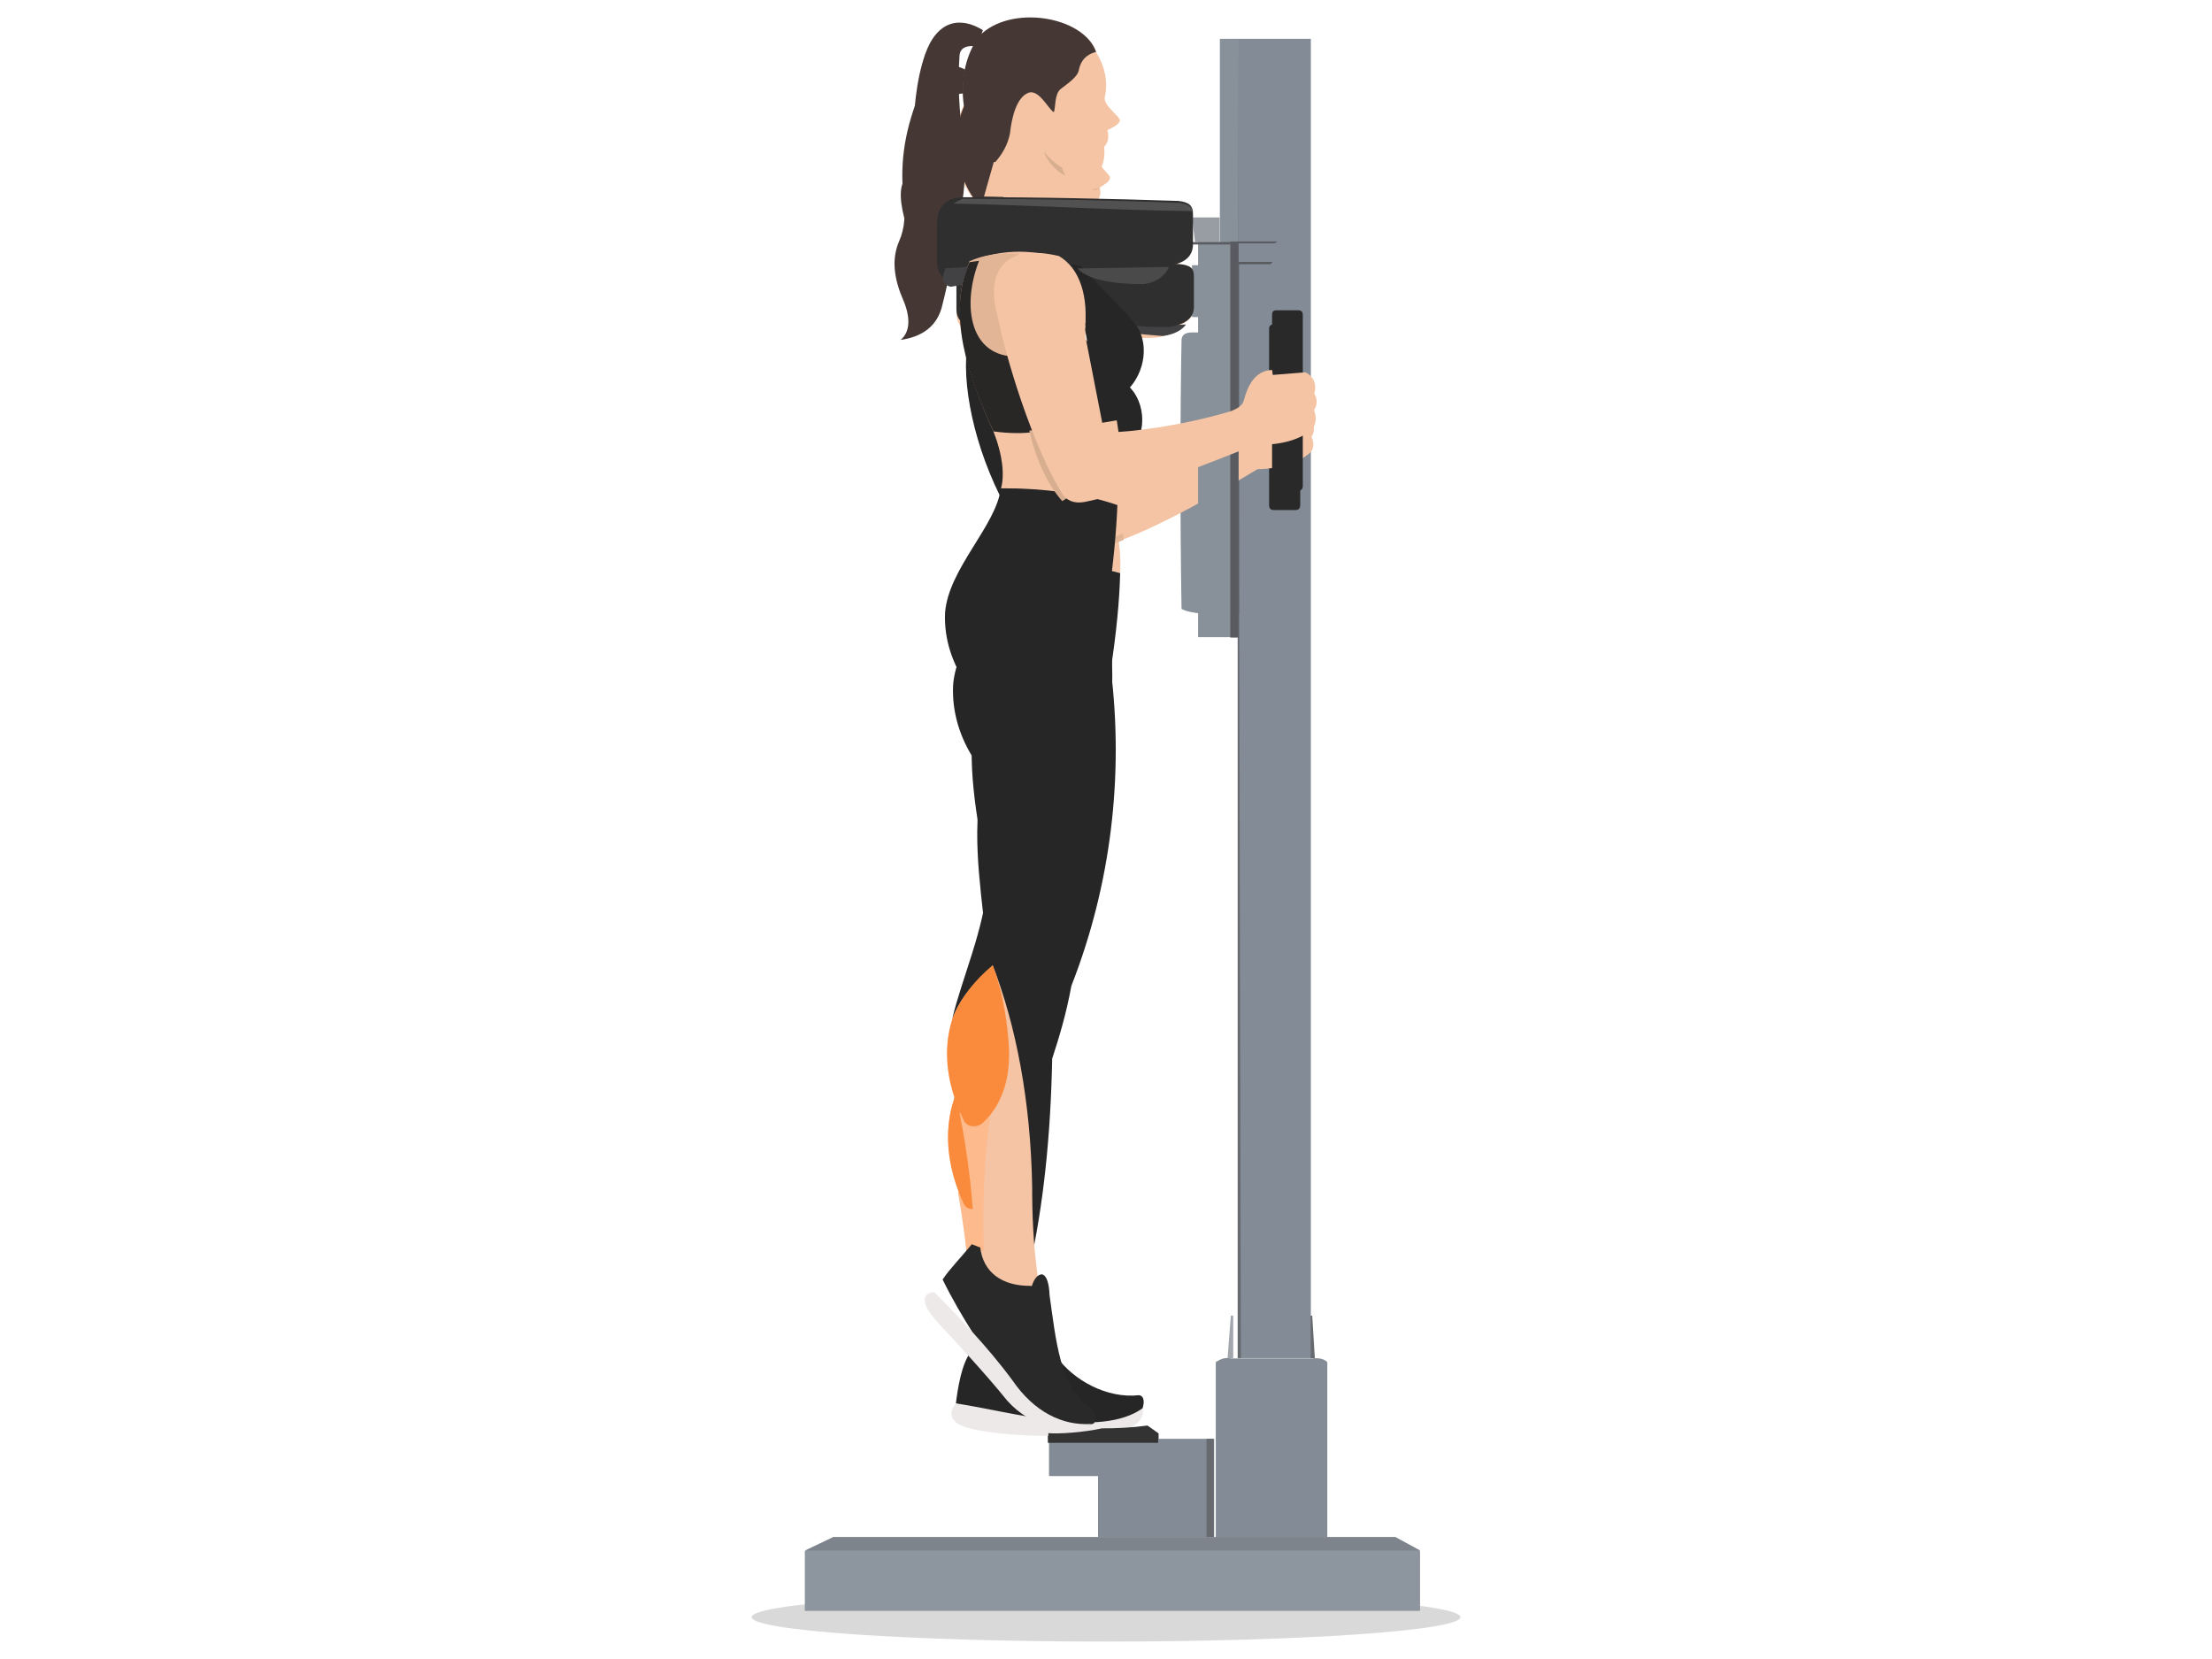
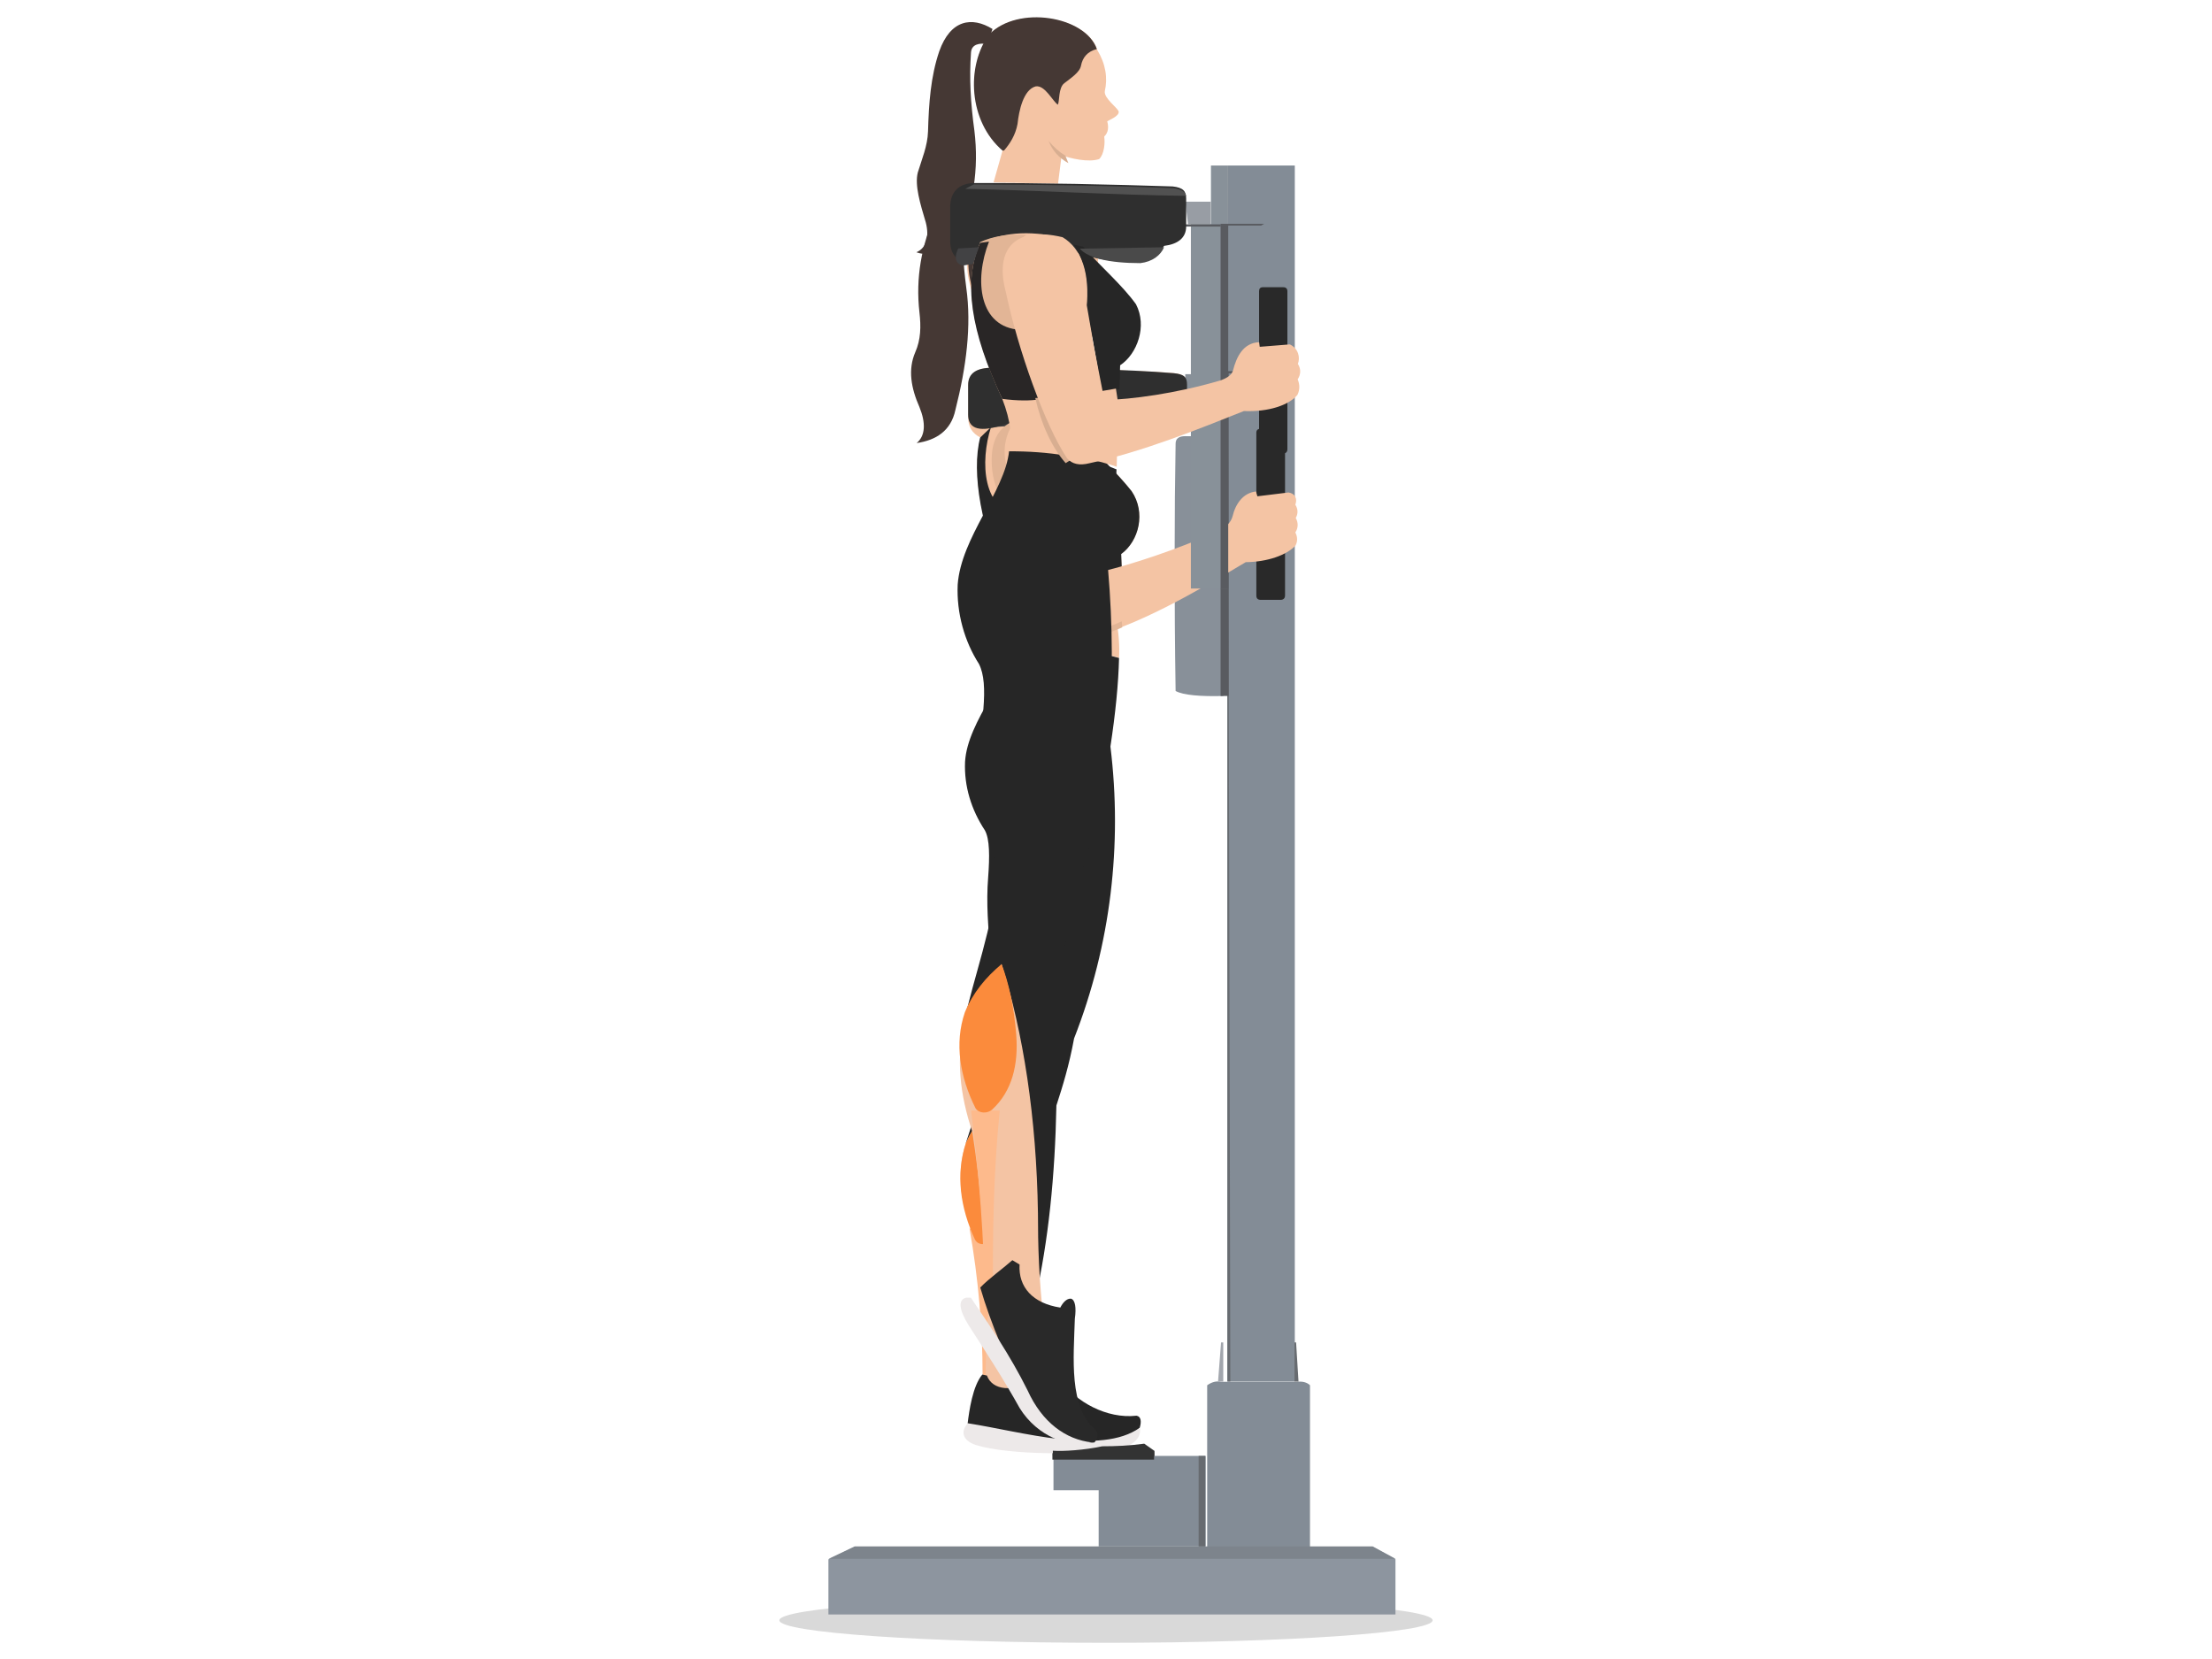
- <svg xmlns="http://www.w3.org/2000/svg" viewBox="131.42 4.23 380.76 285.57" fill="none" role="img" aria-label="Calf Raise in Piedi (profilo)">
+ <svg xmlns="http://www.w3.org/2000/svg" viewBox="115.25 -20 413.1 309.8" fill="none" role="img" aria-label="Calf Raise in Piedi (profilo)">
  <style>
.fr{animation:3.2s ease-in-out infinite}
#f-giu{animation-name:giu} #f-su{animation-name:su}
@keyframes giu{0%,30%{opacity:1}45%,80%{opacity:0}95%,100%{opacity:1}}
@keyframes su{0%,30%{opacity:0}45%,80%{opacity:1}95%,100%{opacity:0}}
@media (prefers-reduced-motion:reduce){.fr{animation:none}#f-su{opacity:0}}
</style>
  <ellipse cx="321.8" cy="282.6" rx="61" ry="4.2" fill="#000" fill-opacity=".15" />
  <path d="m344.5 10.91h12.56v227.1h-12.56v-227.1z" fill="#838C96" />
  <path d="m340.7 238.7c0.9-0.637 1.762-0.825 2.588-0.637h14.02c1.2-0.15 2.062 0.113 2.588 0.637v30.15h-19.2v-30.15z" fill="#838C96" />
  <path d="m312 251.9h28.42v16.91h-19.99v-10.5h-8.438v-6.412z" fill="#838C96" />
  <path d="m339.1 251.9h1.238v16.91h-1.238v-16.91z" fill="#676B70" />
  <path d="m270 271.2 4.875-2.325h96.71l4.275 2.325v10.31h-105.9v-10.31z" fill="#8D959F" />
  <path d="m274.9 268.8h96.71l4.275 2.325h-105.9l4.875-2.325z" fill="#7D848C" />
  <path d="m311.8 250h17.06l1.912 1.237v1.35h-18.98v-2.587z" fill="#333" />
  <path d="m344.5 10.91h-0.037v227.1h0.562l-0.525-227.1z" fill="#676B70" />
  <path d="m343.7 230.7h-0.412l-0.562 7.312h0.975v-7.312z" fill="#A2A6AD" />
  <path d="m357.3 230.7h-0.3v7.312h0.75l-0.45-7.312z" fill="#676B70" />
  <g id="f-giu" class="fr">
    <path d="m304.7 99.9c0.15-4.125-0.263-7.725-1.125-10.39-5.025-10.24-6.9-21.3-5.212-27.79-1.612-0.825-2.288-2.062-2.288-3.638v-6.188c0-2.25 1.8-3.225 4.538-3.225l0.562-7.763c-7.35-6.675-6.188-16.76-1.988-21.38 5.512-6.15 17.74-3.038 19.31 2.775 1.538 2.775 2.212 5.812 1.612 8.475-0.225 1.275 1.875 3.112 2.325 3.825 0.338 0.863-1.35 1.612-1.725 1.912 0.263 0.938 0.15 1.912-0.75 2.512 0.15 1.05 0 3.412-1.125 4.425-1.425 0.787-4.762-0.338-6.488-0.787-0.562 2.475-0.637 4.612-0.487 6.225 8.55 0.113 17.7 0.375 22.58 0.787 1.8 0.188 2.512 0.75 2.512 2.138v5.25c0 1.65-1.05 2.625-2.588 3.188-1.05 1.35-2.662 2.138-4.8 2.138-4.612 0.037-8.7-0.188-12.19-0.675 3.038 3.412 6.712 6.862 9.188 10.01 2.7 3.975 1.388 9.3-1.95 11.74l0.113 3.15c-1.462 0.45-2.7 0.787-3.488 0.938 2.325 5.4 3.262 11.1 3 15.3-7.012-1.838-13.5-2.888-19.54-2.962z" fill="#F4C4A4" />
    <path d="m301.2 40.91c-6.562-6.225-6.338-16.27-1.988-21.38 5.512-6.15 17.74-3.038 19.31 2.775-1.05 0.637-1.725 1.5-2.175 2.737-0.487 1.463-1.988 2.663-3.45 3.488-1.275 0.787-1.012 3.338-1.425 4.162-0.825-0.6-2.025-3.6-3.788-3.413-2.175 0.525-3.112 4.05-3.112 6.525-0.15 2.625-1.388 4.725-2.812 5.887l-0.562-0.787z" fill="#453834" />
    <path d="m299.9 18.11c-3.262-3.675-7.688-3.675-10.05 1.875-2.475 5.962-3.638 11.78-2.888 18.38 0.3 2.587 0.263 5.062-0.787 7.425-1.388 3.225-0.787 6.675 0.787 10.24 1.2 2.925 1.125 5.362-0.525 6.713 3.638-0.525 6.412-2.288 7.238-6.188 2.025-7.988 3.038-15.68 2.025-22.87-0.6-4.575-0.825-8.475-0.225-12 0.225-1.5 1.688-1.575 3.112-1.087l1.312-2.475z" fill="#453834" />
    <path d="m309.7 39.64c0.637 1.687 1.762 2.962 3.188 3.788l-0.075-0.75c-1.2-0.713-2.25-1.763-3.112-3.038z" fill="#E2B596" />
    <path d="m319.9 39.04c-0.3 0.3-0.825 0.487-1.538 0.525 0.637 0.225 1.125 0.15 1.538-0.525z" fill="#E2B596" />
    <path d="m320.7 36.52-1.35 0.338c0.525 0.188 0.975 0.037 1.35-0.338z" fill="#E2B596" />
    <path d="m317.4 61.72c3.038 3.412 6.712 6.862 9.188 10.01 2.7 3.975 1.388 9.3-1.95 11.74l0.113 2.737c-1.462 0.525-2.625 0.825-3.3 0.787l-3.188-15.71c0.562-4.95-0.375-8.925-2.625-11.89l1.762 2.325z" fill="#262626" />
    <path d="m298.3 61.72c-1.688 6.488 0.188 17.55 5.212 27.79l0.3 0.263c2.775 0.15 5.175 0 6.712-0.412l-4.35-13.2c-7.538-0.375-7.912-10.05-5.85-16.39l-2.025 1.95z" fill="#262626" />
    <path d="m304.7 99.9c-0.525 6.338-8.775 14.62-9.225 22.39-0.188 4.538 1.162 8.925 3.712 12.79 0.9 1.65 0.9 4.838 0.6 8.85-0.75 9.187 1.5 19.65 1.688 27.15-0.487 6.6-3.75 15.82-5.85 22.39 4.05-1.987 6.788-2.512 8.062-1.312 3.3 9.938 4.538 21 4.875 30.6 2.512-11.14 3.712-23.14 3.975-36.3 1.162-3.562 2.4-7.575 3.3-12.52 6.862-17.51 9.038-36.26 6.788-54.52 0.938-6.112 1.5-11.74 1.612-16.54-6.938-1.838-13.42-2.888-19.54-2.962z" fill="#262626" />
    <path d="m302.5 184.3c-2.775 2.588-5.288 5.625-6.862 9.15-1.762 5.25-1.088 10.84 1.125 16.16 1.762 9.975 2.588 19.84 2.55 27.41 1.312 4.875 8.55 3.9 10.39-0.075-1.238-5.887-1.088-11.36-1.125-14.21 0-14.78-2.362-28.5-6.075-38.44z" fill="#F4C4A4" />
    <path d="m301.3 210.5c-1.238 8.325-1.875 17.32-1.988 26.55l-0.562-0.375c0-8.475-0.75-17.74-2.438-27.26l4.988 1.088z" fill="#fdba8c" />
    <path d="m302.5 184.3c-2.662 2.4-5.138 5.475-6.862 9.15-1.912 5.85-1.088 12.04 1.688 18.04 0.562 1.05 1.875 1.087 2.775 0.412 4.35-3.638 5.625-8.962 5.25-14.62-0.412-4.912-1.462-9.3-2.85-12.98z" fill="#fb8b3c" />
    <path d="m298.7 236.7c-1.8 2.138-2.438 6.713-2.738 9.113 9.675 4.162 27.04 6.262 32.14 0.825 0.338-1.125 0.263-2.1-0.6-2.25-5.625 0.637-11.36-2.662-14.14-6.562 0.225-0.188 0.338-0.412 0.225-0.675-0.45-0.113-0.825-0.225-1.088-0.412-0.45-1.35-1.162-2.175-1.988-2.138-0.825 0.3-1.2 1.65-1.388 2.85-4.8 2.738-8.55 2.175-9.562-0.562l-0.863-0.188z" fill="#262626" />
    <path d="m296 245.8c-1.312 1.387-1.162 3.15 1.462 4.05 6.188 1.95 20.78 1.95 27.22 0.6 2.625-0.75 3.712-2.175 3.45-3.825-7.35 5.213-21.98 0.75-32.14-0.825z" fill="#EDE9E9" />
    <path d="m321.1 250.1c-3.3 0.713-7.35 0.975-9.225 0.825v1.012h18.98v-0.975l-1.912-1.35c-2.738 0.375-5.288 0.487-7.838 0.487z" fill="#333" />
    <path d="m336.6 61.46h7.125v48.52c-4.2 0.113-7.538-0.15-8.925-0.938-0.263-16.35-0.225-34.16 0-46.2 0-0.975 0.675-1.388 1.8-1.388z" fill="#889099" />
    <path d="m336.6 49.88h7.125v8.925h-7.125v-8.925z" fill="#889099" />
    <path d="m343.2 49.31h7.312l-0.412 0.412h-5.4v60.26h-1.5v-60.68z" fill="#595B60" />
    <path d="m350.7 60.07h3.712c0.562 0 0.825 0.263 0.825 0.75v30.38c0 0.525-0.3 0.825-0.825 0.825h-3.712c-0.562 0-0.825-0.263-0.825-0.825v-30.38c0-0.487 0.263-0.75 0.825-0.75z" fill="#292929" />
    <path d="m300.4 59.78c4.5-2.513 10.54-2.55 15.22-0.375 4.012 1.575 10.58 2.25 15.94 2.662 1.95-0.225 3.375-1.05 4.012-1.988-10.46 0.6-23.78-1.162-35.18-0.3z" fill="#424244" />
    <path d="m300.6 48.68c11.55 0.037 25.12 0.263 33.82 1.012 1.988 0.188 2.512 0.75 2.512 2.138v5.25c0 1.95-1.575 3.075-4.462 3.45-10.42 0.225-21.38-3.488-30.38-1.013-4.388 1.312-6.038 0.3-6.038-2.1v-5.512c0-2.25 1.612-3.225 4.538-3.225z" fill="#2F2F2F" />
    <path d="m308.6 57.9c-4.912 0.037-7.912 2.55-8.025 7.988-0.15 6.187 2.888 10.05 5.662 10.28l4.125 13.35c1.838 5.062 4.462 9.412 7.275 9.788 9.562-2.062 21.34-9 30.26-14.32 4.05-0.037 7.65-1.312 9.3-3.112 0.412-0.787 0.375-1.65-0.037-2.438 0.525-0.787 0.6-1.8 0.075-2.7 0.45-0.787 0.45-1.65-0.075-2.475 0.412-1.125-0.037-2.1-1.275-2.288l-5.812 0.713-0.263-0.9c-2.4 0.263-3.825 2.288-4.388 4.688-0.338 1.162-1.238 2.025-2.7 2.738-7.912 3.525-16.28 6.225-21.3 7.425l-3.112-15.41c0.863-9.337-2.25-13.39-9.712-13.31z" fill="#F4C4A4" />
    <path d="m304.8 58.54c-2.85 1.05-4.388 3.488-4.35 7.5 0 5.475 2.775 9.488 5.775 10.12l0.487 0.075c0.15-2.1-1.425-5.025-3.525-9.412-0.825-3.3 0.037-6.075 1.612-8.288z" fill="#E2B596" />
    <path d="m310.2 89.44c1.462 5.1 4.35 9.825 7.388 9.862 2.438-0.338 5.1-1.162 7.238-2.138l-0.075-1.125c-2.625 1.162-5.512 2.138-7.65 1.875-2.812-1.875-4.8-5.288-5.962-8.625l-0.938 0.15z" fill="#E2B596" />
  </g>
  <g id="f-su" class="fr">
    <g transform="translate(-157.9 0)">
-       <path d="m499.3 10.91h3.15v103h-6.9v-68.06h3.75v-34.99z" fill="#889199" />
-       <path d="m501.1 45.79h8.138l-0.562 0.338h-6.15v67.84h-1.425v-68.18z" fill="#595B60" />
-       <path d="m509 57.64h3.788c0.525 0 0.787 0.263 0.787 0.75v29.51c0 0.525-0.3 0.787-0.787 0.787h-3.788c-0.525 0-0.713-0.263-0.713-0.787v-29.51c0-0.487 0.225-0.75 0.713-0.75z" fill="#292929" />
-       <path d="m494.5 41.66h4.762v4.238h-4.238l-0.525-4.238z" fill="#989DA4" />
-       <path d="m494.3 45.9h6.825v0.412h-6.825v-0.412z" fill="#595B60" />
-       <path d="m458.7 38.06 1.762-6.225c-6.412-5.85-6.788-15.3-2.55-21.38 5.362-5.55 18.38-3.188 20.14 2.85 1.612 2.662 1.988 5.288 1.425 7.725-0.188 1.312 2.288 3 2.588 3.788 0.15 0.863-1.688 1.538-2.138 1.838 0.3 1.05 0.225 2.1-0.562 2.85 0.188 1.162 0 3.3-0.938 4.2-2.025 0.675-5.363-0.113-7.012-0.713l-0.675 5.325-12.04-0.263z" fill="#F4C4A4" />
-       <path d="m460.4 32.14c-6.375-5.438-6.862-15.79-2.55-21.68 5.362-5.55 17.96-3.487 20.14 2.7-1.762 0.45-2.662 1.575-2.962 3.112-0.225 1.238-1.913 2.325-3.113 3.262-1.125 0.863-0.863 3.3-1.2 4.012-0.975-0.6-2.4-3.712-4.162-3.412-2.288 0.637-3.112 4.538-3.375 7.013-0.375 2.062-1.425 3.712-2.512 4.95l-0.263 0.037z" fill="#453834" />
-       <path d="m458.5 9.412c-3.825-2.362-7.838-1.762-9.938 4.163-1.612 4.725-1.95 9.75-2.1 14.96-0.075 2.7-1.163 5.212-1.912 7.688-0.6 2.4 0.45 5.812 1.5 9.338 0.675 2.625 0.113 4.762-1.762 5.55 1.5 0.562 2.812 0.3 3.9-0.6-1.35 0.9-2.1 1.8-2.288 2.513 2.775 0.412 5.062-0.9 6.075-4.163 2.962-6.562 4.012-13.28 3.15-20.44-0.713-5.212-0.975-9.788-0.637-14.62 0.113-1.575 1.612-1.8 3.075-1.575l0.938-2.812z" fill="#453834" />
-       <path d="m469 30.34c0.675 1.8 1.95 3.188 3.675 4.125l-0.562-1.388c-1.125-0.675-2.175-1.612-3.112-2.738z" fill="#D8AE91" />
-       <path d="m455 38.18c12.71-0.037 25.72 0.263 37.16 0.637 1.95 0.225 2.512 0.863 2.512 2.288v5.175c0 2.212-1.65 3.338-4.125 3.638-1.05 1.762-2.738 3-4.8 3-4.05 0.037-7.988-0.45-11.29-1.687-7.425-3.038-14.74-1.35-19.09 1.687-3.338 0.375-4.762-1.237-4.762-3.937v-6.338c0-2.812 1.65-4.387 4.388-4.462z" fill="#2F2F2F" />
-       <path d="m455 38.44c12.94 0.037 26.02 0.263 37.39 0.713 1.463 0.225 2.1 0.713 2.288 1.425-14.06-0.188-27.11-1.012-41.25-1.312l1.575-0.825z" fill="#515151" />
-       <path d="m475.4 50.06c3.375 3.787 7.35 7.2 9.9 10.76 2.137 4.088 0.225 9.3-2.962 11.4l-0.113 4.462-3.338 0.338-2.775-16.01c0.263-4.462-0.45-8.175-2.438-11.32l1.725 0.375z" fill="#262626" />
-       <path d="m456.2 49.35c-3.188 6.975-1.688 16.54 4.125 29.14 1.613 4.125 1.95 7.65 1.275 9.9 7.312-0.075 14.48 0.863 20.1 2.775l0.263-11.89-0.412-2.7-2.625 0.45-3.038-15.75c0.263-5.513-0.975-10.09-3.862-12.6-5.625-1.688-11.02-1.463-15.82 0.675z" fill="#F4C4A4" />
-       <path d="m461.6 88.27c-0.787 6.45-8.962 13.76-9.6 21.38-0.225 4.538 1.275 9.075 3.975 12.68 0.975 1.65 1.125 4.012 0.825 7.238-1.012 9.525 1.688 19.24 2.4 27.08-0.375 7.162-4.462 16.5-5.925 22.8 3.338-1.275 5.962-1.05 7.575 0.975 3.675 9.375 5.438 19.54 6.075 28.05 2.325-11.21 3.45-23.48 3.562-36.3 1.425-4.125 2.812-8.7 3.788-14.02 6.112-15.68 7.575-33.23 5.812-50.93 0.9-6 1.388-11.51 1.575-16.05-5.812-2.025-12.86-2.925-20.06-2.888z" fill="#262626" />
-       <path d="m460.2 170.4c-3.038 2.738-5.662 5.7-6.862 9-1.725 5.362-0.9 10.99 1.388 16.58 1.538 8.1 2.325 16.01 2.4 23.02 0.713 4.688 6.975 8.175 10.99 6.075-0.975-6.375-1.125-12-1.125-16.65-0.263-14.63-2.775-27.68-6.788-38.02z" fill="#F4C4A4" />
-       <path d="m454.5 195.8c1.538 7.838 2.438 15.64 2.588 23.25l1.575 0.487c-0.263-8.775 0.113-16.99 1.2-23.74h-5.362z" fill="#fdba8c" />
-       <path d="m460.2 170.4c-2.925 2.4-5.4 5.4-6.862 9-1.988 5.812-0.9 12.11 1.988 17.89 0.637 1.012 2.175 1.05 3.075 0.3 3.825-3.487 4.95-8.55 4.538-13.95-0.412-5.287-1.388-9.712-2.738-13.24z" fill="#fb8b3c" />
-       <path d="m456.6 218.4c-1.688 2.1-3.712 4.125-5.025 6.075 3 6.15 7.65 13.31 12.71 19.95 3.788 4.425 9.3 6.113 13.31 4.838 0.487-0.75 0.487-1.838-0.263-2.4-5.588-3.225-6.3-12.41-7.35-19.72-0.075-2.062-0.525-3.45-1.35-3.562-0.825 0.075-1.388 1.012-1.688 1.988-5.212 0.113-8.4-2.4-8.888-6.6l-1.462-0.562z" fill="#292929" />
-       <path d="m449.3 226.8c-1.5 0.675-0.863 2.512 1.388 5.025 3.75 4.05 8.025 8.588 12.04 13.54 4.2 4.688 10.43 5.812 14.44 3.975-4.987 0.338-9.862-2.1-13.54-7.462-4.388-5.962-9.488-11.14-13.46-15.23l-0.863 0.15z" fill="#EDE9E9" />
-       <path d="m456.2 49.2c-2.85 10.31 1.5 16.46 7.463 16.39l-2.362-8.1c-0.825-4.312 0.45-7.5 3.525-9.6-3.45-0.225-6.225 0.225-8.625 1.312z" fill="#E2B596" />
-       <path d="m456.2 49.35c-3.188 7.125-1.838 16.42 4.125 29.14 2.738 0.375 5.325 0.375 7.05 0.075l-3.75-12.98c-7.612-0.45-8.625-9.225-5.775-16.46l-1.65 0.225z" fill="#292626" />
-       <path d="m466.5 78.34c1.05 4.688 3 9.112 5.662 12.15l1.2-0.75c-2.288-3.938-4.088-7.95-5.062-11.55l-1.8 0.15z" fill="#D8AE91" />
-       <path d="m508.3 67.91c-3 0.113-4.238 2.775-4.875 5.25-0.225 0.825-1.012 1.425-2.438 1.912-8.288 2.438-16.61 3.525-21.6 3.637l-3.375-17.29c0.75-6.112-0.787-10.99-4.425-13.12-9.262-2.213-12.64 2.587-10.61 10.16 2.287 10.87 7.275 24.83 11.44 31.12 0.975 1.125 2.362 1.388 4.162 0.938 9.937-2.138 20.4-6.375 28.87-9.75 4.575 0.188 8.438-1.087 10.01-3.037 0.45-0.938 0.45-1.913 0.037-2.887 0.6-0.9 0.637-1.95 0.037-2.888 0.45-1.125 0.15-2.85-1.5-3.638l-5.625 0.45-0.113-0.863z" fill="#F4C4A4" />
-       <path d="m452.1 50.4c-0.713 1.425-0.675 2.888 0.9 3.188l1.838-0.3 1.125-3.112-3.863 0.225z" fill="#424244" />
-       <path d="m474.8 50.44c1.538 1.725 5.4 2.7 11.32 2.7 2.25-0.263 3.788-1.462 4.425-2.962l-15.75 0.263z" fill="#4A4A4A" />
+       <path d="m499.3 10.91h3.15v34.94h-3.15v-34.94z" fill="#889199" />
+       <path transform="translate(0 -24.0)" d="m499.3 45.85h-3.75v68.06h6.9v-68.06h-3.15z" fill="#889199" />
+       <path transform="translate(0 -24.0)" d="m501.1 45.79h8.138l-0.562 0.338h-6.15v67.84h-1.425v-68.18z" fill="#595B60" />
+       <path transform="translate(0 -24.0)" d="m509 57.64h3.788c0.525 0 0.787 0.263 0.787 0.75v29.51c0 0.525-0.3 0.787-0.787 0.787h-3.788c-0.525 0-0.713-0.263-0.713-0.787v-29.51c0-0.487 0.225-0.75 0.713-0.75z" fill="#292929" />
+       <path transform="translate(0 -24.0)" d="m494.5 41.66h4.762v4.238h-4.238l-0.525-4.238z" fill="#989DA4" />
+       <path transform="translate(0 -24.0)" d="m494.3 45.9h6.825v0.412h-6.825v-0.412z" fill="#595B60" />
+       <path transform="translate(0 -24.0)" d="m458.7 38.06 1.762-6.225c-6.412-5.85-6.788-15.3-2.55-21.38 5.362-5.55 18.38-3.188 20.14 2.85 1.612 2.662 1.988 5.288 1.425 7.725-0.188 1.312 2.288 3 2.588 3.788 0.15 0.863-1.688 1.538-2.138 1.838 0.3 1.05 0.225 2.1-0.562 2.85 0.188 1.162 0 3.3-0.938 4.2-2.025 0.675-5.363-0.113-7.012-0.713l-0.675 5.325-12.04-0.263z" fill="#F4C4A4" />
+       <path transform="translate(0 -24.0)" d="m460.4 32.14c-6.375-5.438-6.862-15.79-2.55-21.68 5.362-5.55 17.96-3.487 20.14 2.7-1.762 0.45-2.662 1.575-2.962 3.112-0.225 1.238-1.913 2.325-3.113 3.262-1.125 0.863-0.863 3.3-1.2 4.012-0.975-0.6-2.4-3.712-4.162-3.412-2.288 0.637-3.112 4.538-3.375 7.013-0.375 2.062-1.425 3.712-2.512 4.95l-0.263 0.037z" fill="#453834" />
+       <path transform="translate(0 -24.0)" d="m458.5 9.412c-3.825-2.362-7.838-1.762-9.938 4.163-1.612 4.725-1.95 9.75-2.1 14.96-0.075 2.7-1.163 5.212-1.912 7.688-0.6 2.4 0.45 5.812 1.5 9.338 0.675 2.625 0.113 4.762-1.762 5.55 1.5 0.562 2.812 0.3 3.9-0.6-1.35 0.9-2.1 1.8-2.288 2.513 2.775 0.412 5.062-0.9 6.075-4.163 2.962-6.562 4.012-13.28 3.15-20.44-0.713-5.212-0.975-9.788-0.637-14.62 0.113-1.575 1.612-1.8 3.075-1.575l0.938-2.812z" fill="#453834" />
+       <path transform="translate(0 -24.0)" d="m469 30.34c0.675 1.8 1.95 3.188 3.675 4.125l-0.562-1.388c-1.125-0.675-2.175-1.612-3.112-2.738z" fill="#D8AE91" />
+       <path transform="translate(0 -24.0)" d="m455 38.18c12.71-0.037 25.72 0.263 37.16 0.637 1.95 0.225 2.512 0.863 2.512 2.288v5.175c0 2.212-1.65 3.338-4.125 3.638-1.05 1.762-2.738 3-4.8 3-4.05 0.037-7.988-0.45-11.29-1.687-7.425-3.038-14.74-1.35-19.09 1.687-3.338 0.375-4.762-1.237-4.762-3.937v-6.338c0-2.812 1.65-4.387 4.388-4.462z" fill="#2F2F2F" />
+       <path transform="translate(0 -24.0)" d="m455 38.44c12.94 0.037 26.02 0.263 37.39 0.713 1.463 0.225 2.1 0.713 2.288 1.425-14.06-0.188-27.11-1.012-41.25-1.312l1.575-0.825z" fill="#515151" />
+       <path transform="translate(0 -24.0)" d="m475.4 50.06c3.375 3.787 7.35 7.2 9.9 10.76 2.137 4.088 0.225 9.3-2.962 11.4l-0.113 4.462-3.338 0.338-2.775-16.01c0.263-4.462-0.45-8.175-2.438-11.32l1.725 0.375z" fill="#262626" />
+       <path transform="translate(0 -24.0)" d="m456.2 49.35c-3.188 6.975-1.688 16.54 4.125 29.14 1.613 4.125 1.95 7.65 1.275 9.9 7.312-0.075 14.48 0.863 20.1 2.775l0.263-11.89-0.412-2.7-2.625 0.45-3.038-15.75c0.263-5.513-0.975-10.09-3.862-12.6-5.625-1.688-11.02-1.463-15.82 0.675z" fill="#F4C4A4" />
+       <path transform="translate(0 -38.69) scale(1 1.1664)" d="m461.6 88.27c-0.787 6.45-8.962 13.76-9.6 21.38-0.225 4.538 1.275 9.075 3.975 12.68 0.975 1.65 1.125 4.012 0.825 7.238-1.012 9.525 1.688 19.24 2.4 27.08-0.375 7.162-4.462 16.5-5.925 22.8 3.338-1.275 5.962-1.05 7.575 0.975 3.675 9.375 5.438 19.54 6.075 28.05 2.325-11.21 3.45-23.48 3.562-36.3 1.425-4.125 2.812-8.7 3.788-14.02 6.112-15.68 7.575-33.23 5.812-50.93 0.9-6 1.388-11.51 1.575-16.05-5.812-2.025-12.86-2.925-20.06-2.888z" fill="#262626" />
+       <path transform="translate(0 -48.36) scale(1 1.2231)" d="m460.2 170.4c-3.038 2.738-5.662 5.7-6.862 9-1.725 5.362-0.9 10.99 1.388 16.58 1.538 8.1 2.325 16.01 2.4 23.02 0.713 4.688 6.975 8.175 10.99 6.075-0.975-6.375-1.125-12-1.125-16.65-0.263-14.63-2.775-27.68-6.788-38.02z" fill="#F4C4A4" />
+       <path transform="translate(0 -114.92) scale(1 1.544)" d="m454.5 195.8c1.538 7.838 2.438 15.64 2.588 23.25l1.575 0.487c-0.263-8.775 0.113-16.99 1.2-23.74h-5.362z" fill="#fdba8c" />
+       <path transform="translate(0 -10.34)" d="m460.2 170.4c-2.925 2.4-5.4 5.4-6.862 9-1.988 5.812-0.9 12.11 1.988 17.89 0.637 1.012 2.175 1.05 3.075 0.3 3.825-3.487 4.95-8.55 4.538-13.95-0.412-5.287-1.388-9.712-2.738-13.24z" fill="#fb8b3c" />
+       <path transform="rotate(10.0 476.9 249)" d="m456.6 218.4c-1.688 2.1-3.712 4.125-5.025 6.075 3 6.15 7.65 13.31 12.71 19.95 3.788 4.425 9.3 6.113 13.31 4.838 0.487-0.75 0.487-1.838-0.263-2.4-5.588-3.225-6.3-12.41-7.35-19.72-0.075-2.062-0.525-3.45-1.35-3.562-0.825 0.075-1.388 1.012-1.688 1.988-5.212 0.113-8.4-2.4-8.888-6.6l-1.462-0.562z" fill="#292929" />
+       <path transform="rotate(10.0 476.9 249)" d="m449.3 226.8c-1.5 0.675-0.863 2.512 1.388 5.025 3.75 4.05 8.025 8.588 12.04 13.54 4.2 4.688 10.43 5.812 14.44 3.975-4.987 0.338-9.862-2.1-13.54-7.462-4.388-5.962-9.488-11.14-13.46-15.23l-0.863 0.15z" fill="#EDE9E9" />
+       <path transform="translate(0 -24.0)" d="m456.2 49.2c-2.85 10.31 1.5 16.46 7.463 16.39l-2.362-8.1c-0.825-4.312 0.45-7.5 3.525-9.6-3.45-0.225-6.225 0.225-8.625 1.312z" fill="#E2B596" />
+       <path transform="translate(0 -24.0)" d="m456.2 49.35c-3.188 7.125-1.838 16.42 4.125 29.14 2.738 0.375 5.325 0.375 7.05 0.075l-3.75-12.98c-7.612-0.45-8.625-9.225-5.775-16.46l-1.65 0.225z" fill="#292626" />
+       <path transform="translate(0 -24.0)" d="m466.5 78.34c1.05 4.688 3 9.112 5.662 12.15l1.2-0.75c-2.288-3.938-4.088-7.95-5.062-11.55l-1.8 0.15z" fill="#D8AE91" />
+       <path transform="translate(0 -24.0)" d="m508.3 67.91c-3 0.113-4.238 2.775-4.875 5.25-0.225 0.825-1.012 1.425-2.438 1.912-8.288 2.438-16.61 3.525-21.6 3.637l-3.375-17.29c0.75-6.112-0.787-10.99-4.425-13.12-9.262-2.213-12.64 2.587-10.61 10.16 2.287 10.87 7.275 24.83 11.44 31.12 0.975 1.125 2.362 1.388 4.162 0.938 9.937-2.138 20.4-6.375 28.87-9.75 4.575 0.188 8.438-1.087 10.01-3.037 0.45-0.938 0.45-1.913 0.037-2.887 0.6-0.9 0.637-1.95 0.037-2.888 0.45-1.125 0.15-2.85-1.5-3.638l-5.625 0.45-0.113-0.863z" fill="#F4C4A4" />
+       <path transform="translate(0 -24.0)" d="m452.1 50.4c-0.713 1.425-0.675 2.888 0.9 3.188l1.838-0.3 1.125-3.112-3.863 0.225z" fill="#424244" />
+       <path transform="translate(0 -24.0)" d="m474.8 50.44c1.538 1.725 5.4 2.7 11.32 2.7 2.25-0.263 3.788-1.462 4.425-2.962l-15.75 0.263z" fill="#4A4A4A" />
    </g>
  </g>
</svg>
